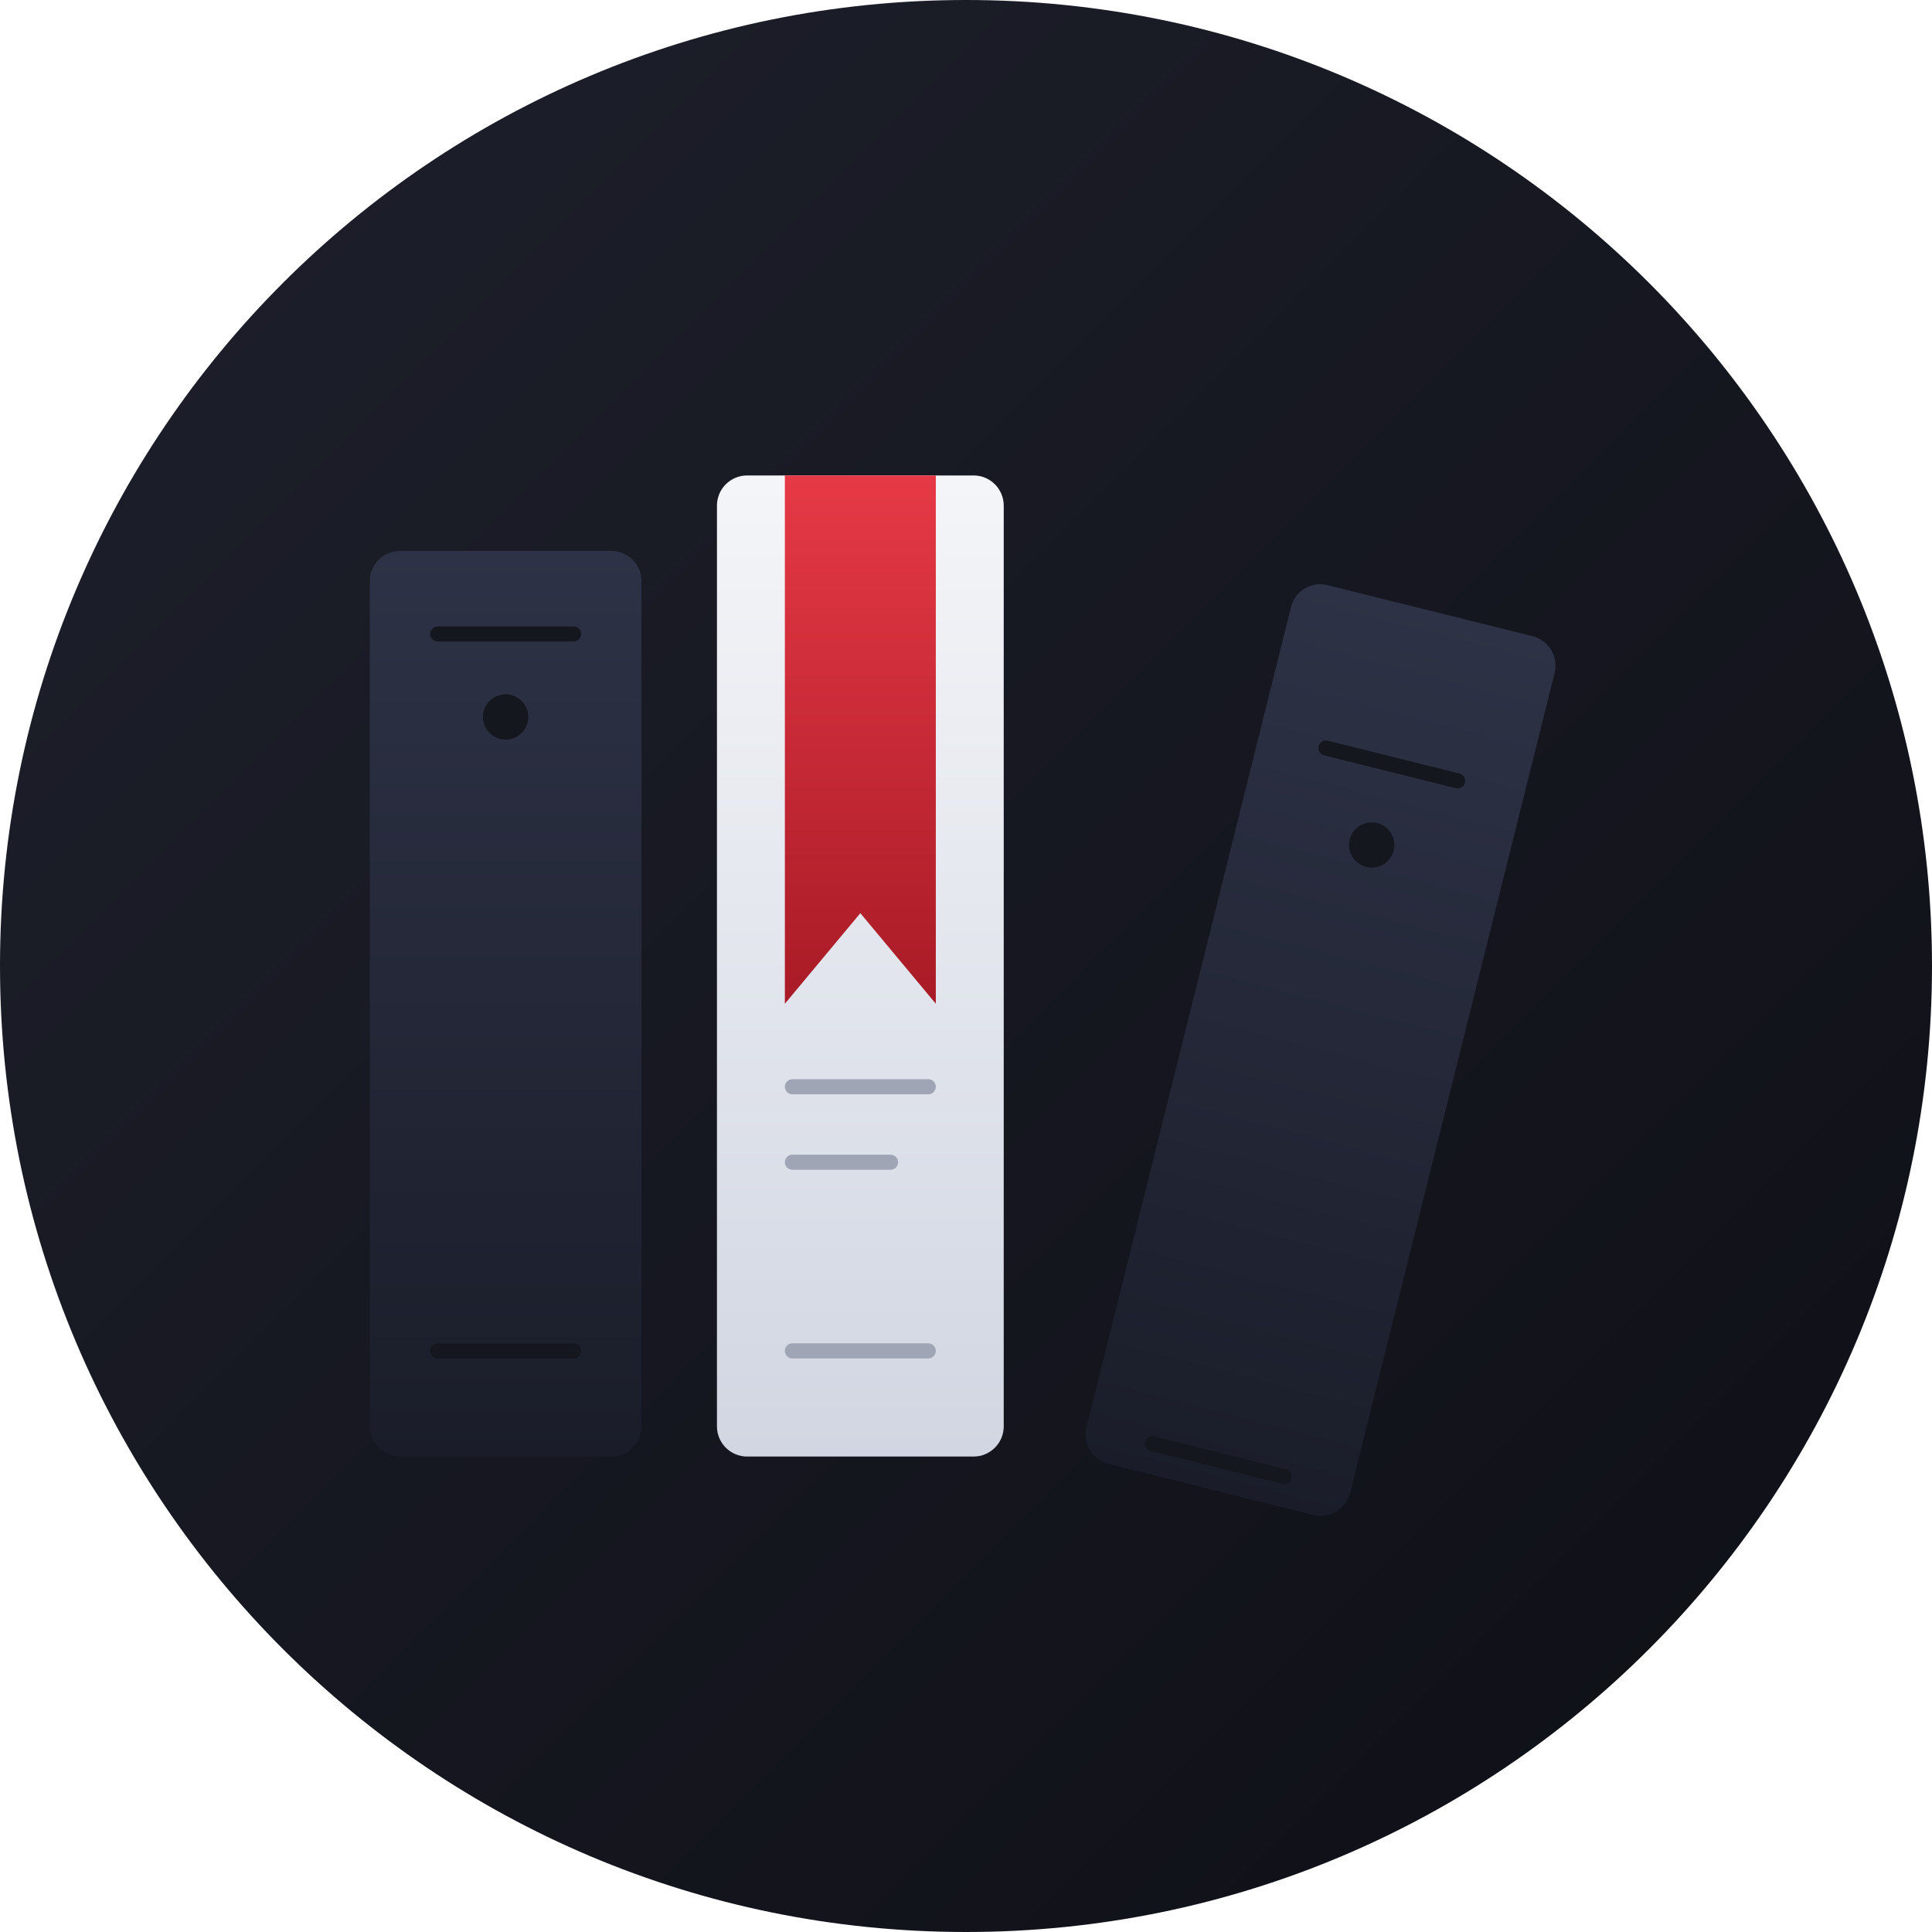
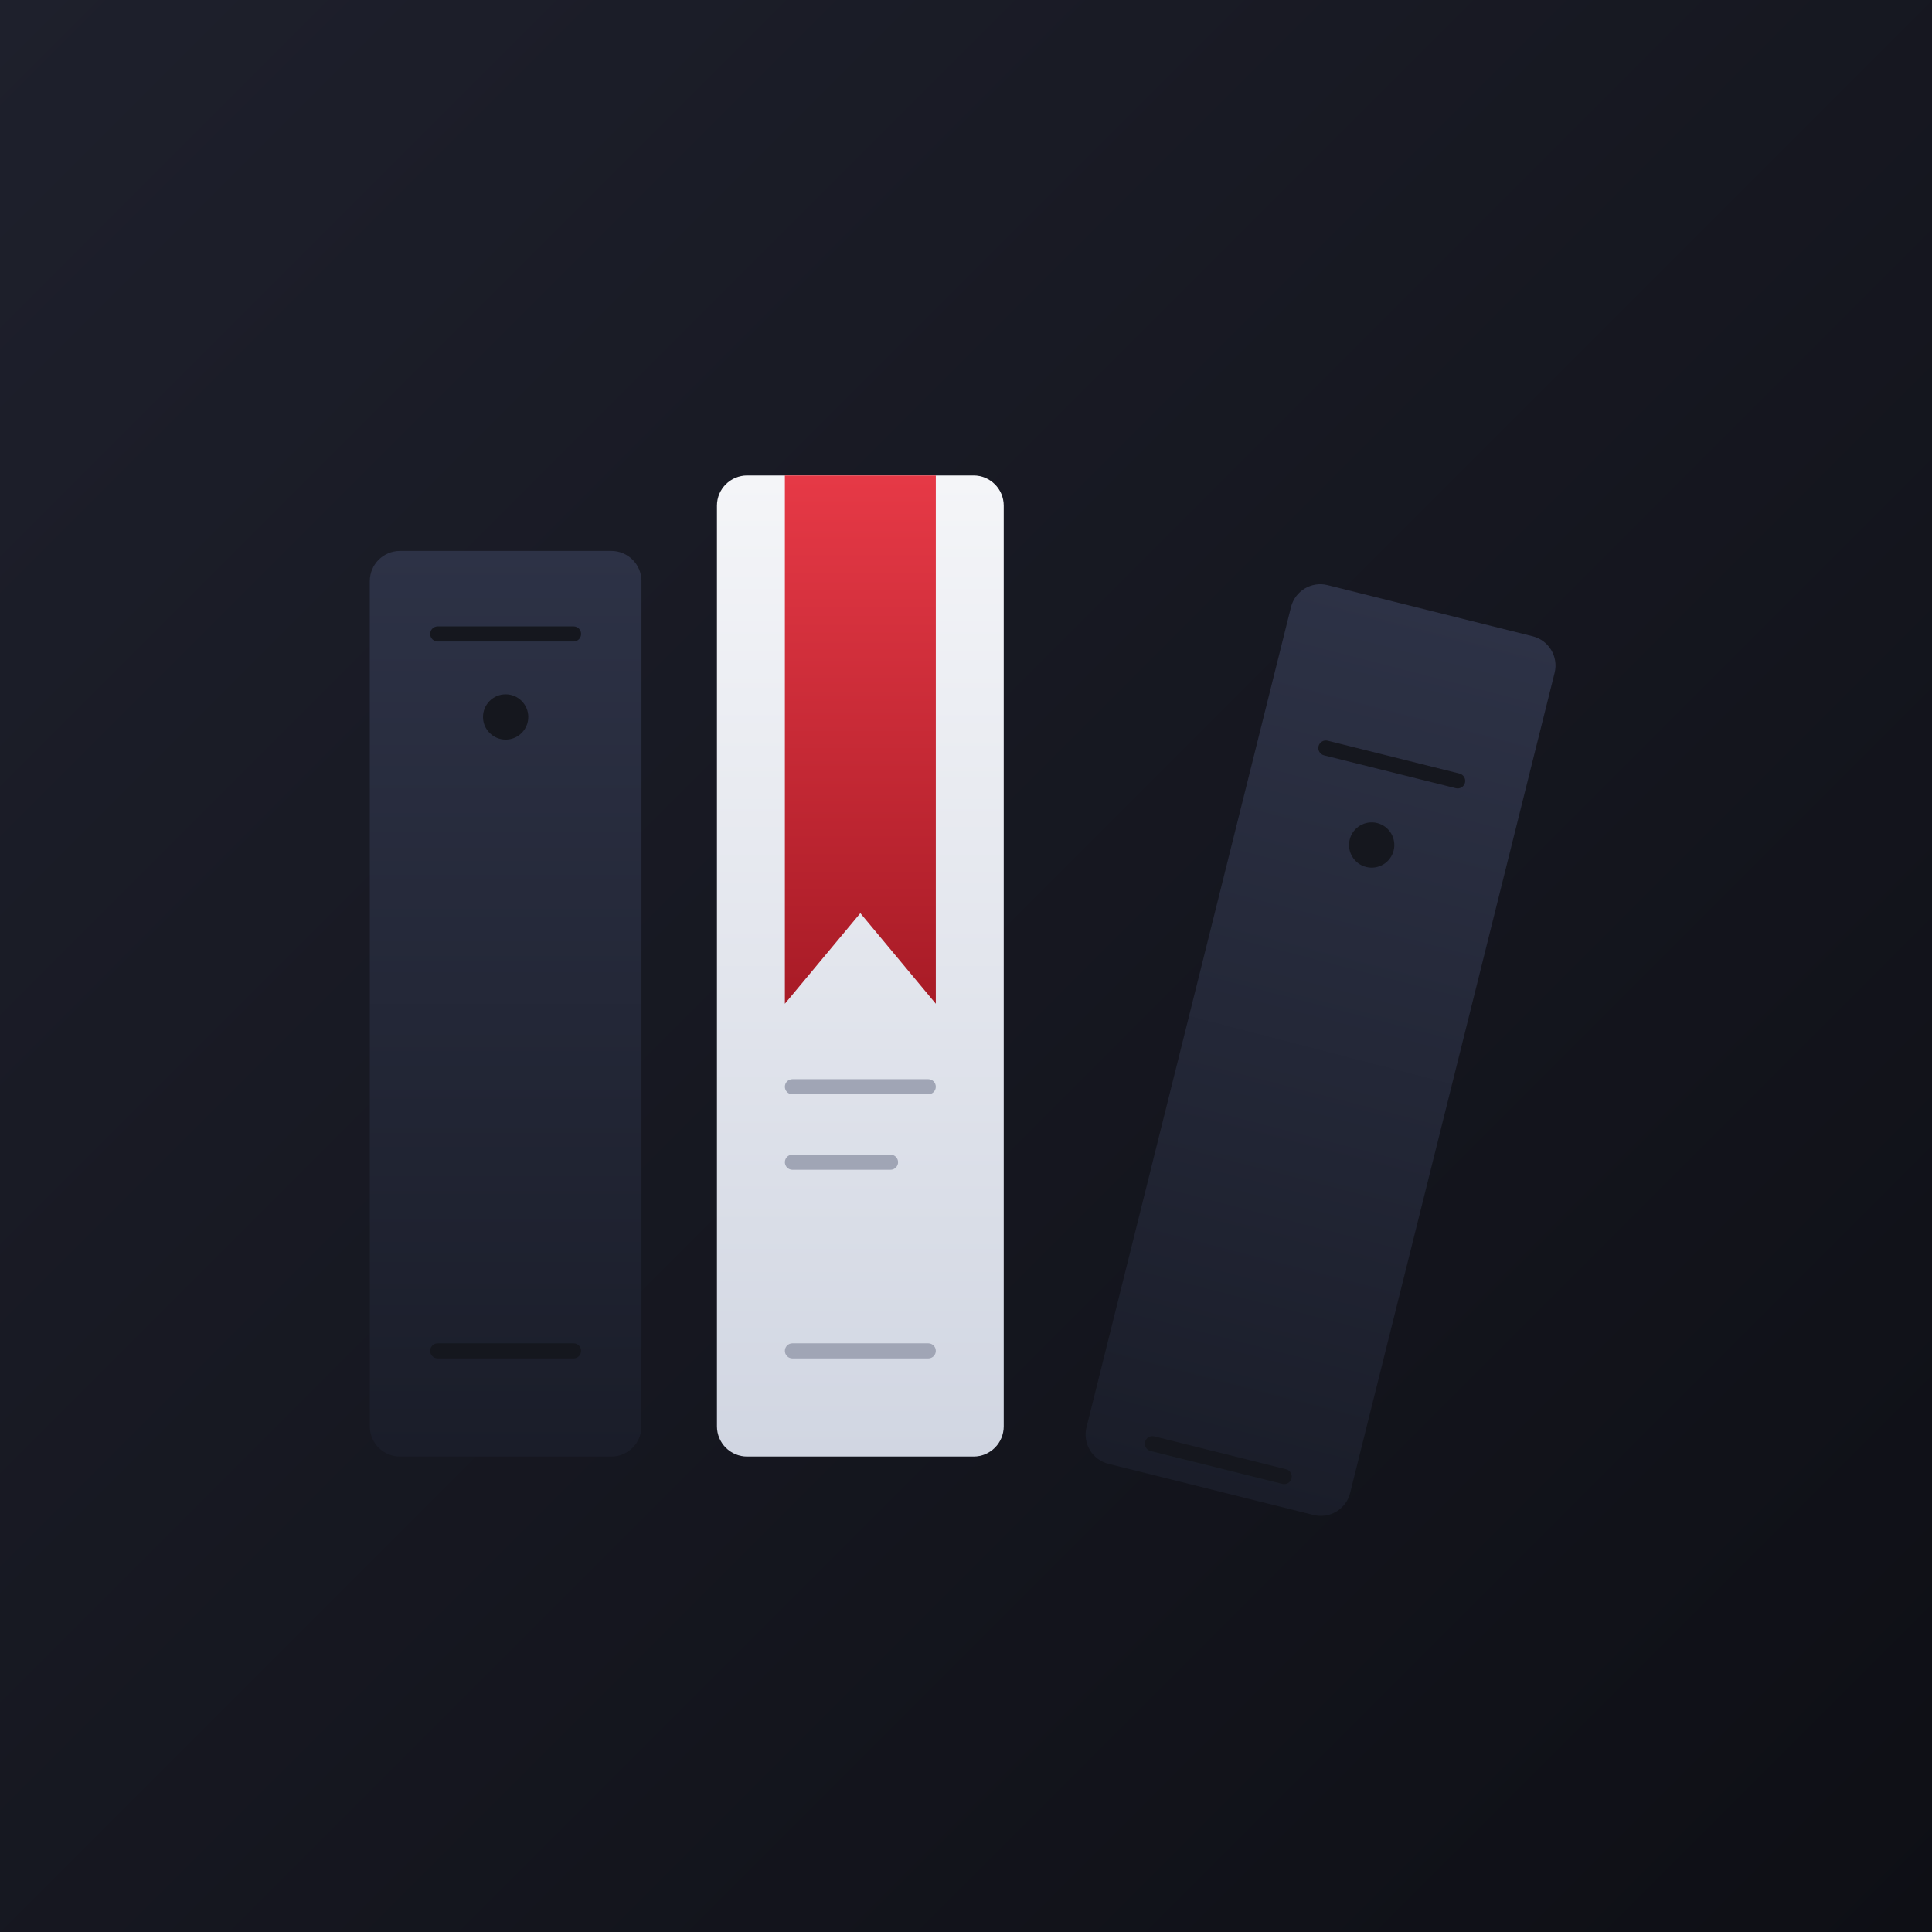
<svg xmlns="http://www.w3.org/2000/svg" width="512" height="512" viewBox="0 0 512 512" fill="none">
  <defs>
    <linearGradient id="bg" x1="0%" y1="0%" x2="100%" y2="100%">
      <stop offset="0%" stop-color="#1E202C" />
      <stop offset="100%" stop-color="#0E0F15" />
    </linearGradient>
    <linearGradient id="book-dark" x1="0%" y1="0%" x2="0%" y2="100%">
      <stop offset="0%" stop-color="#2D3246" />
      <stop offset="100%" stop-color="#1A1D29" />
    </linearGradient>
    <linearGradient id="book-light" x1="0%" y1="0%" x2="0%" y2="100%">
      <stop offset="0%" stop-color="#F4F5F8" />
      <stop offset="100%" stop-color="#D1D6E2" />
    </linearGradient>
    <linearGradient id="book-accent" x1="0%" y1="0%" x2="0%" y2="100%">
      <stop offset="0%" stop-color="#E63946" />
      <stop offset="100%" stop-color="#A81B26" />
    </linearGradient>
  </defs>
-   <circle cx="256" cy="256" r="256" fill="url(#bg)" />
+   <rect width="512" height="512" fill="url(#bg)" />
  <g transform="translate(98, 126)">
    <rect x="0" y="20" width="72" height="240" rx="8" fill="url(#book-dark)" />
    <rect x="16" y="230" width="40" height="4" rx="2" fill="#15171E" />
    <rect x="16" y="40" width="40" height="4" rx="2" fill="#15171E" />
    <circle cx="36" cy="64" r="6" fill="#15171E" />
    <rect x="92" y="0" width="76" height="260" rx="8" fill="url(#book-light)" />
    <path d="M 110 0 L 150 0 L 150 140 L 130 116 L 110 140 Z" fill="url(#book-accent)" />
    <rect x="110" y="160" width="40" height="4" rx="2" fill="#A0A5B5" />
    <rect x="110" y="180" width="30" height="4" rx="2" fill="#A0A5B5" />
    <rect x="110" y="230" width="40" height="4" rx="2" fill="#A0A5B5" />
    <g transform="translate(188, 20) rotate(14, 0, 240)">
      <rect x="0" y="0" width="72" height="240" rx="8" fill="url(#book-dark)" />
      <rect x="16" y="230" width="40" height="4" rx="2" fill="#15171E" />
      <rect x="16" y="40" width="40" height="4" rx="2" fill="#15171E" />
      <circle cx="36" cy="64" r="6" fill="#15171E" />
    </g>
  </g>
</svg>
